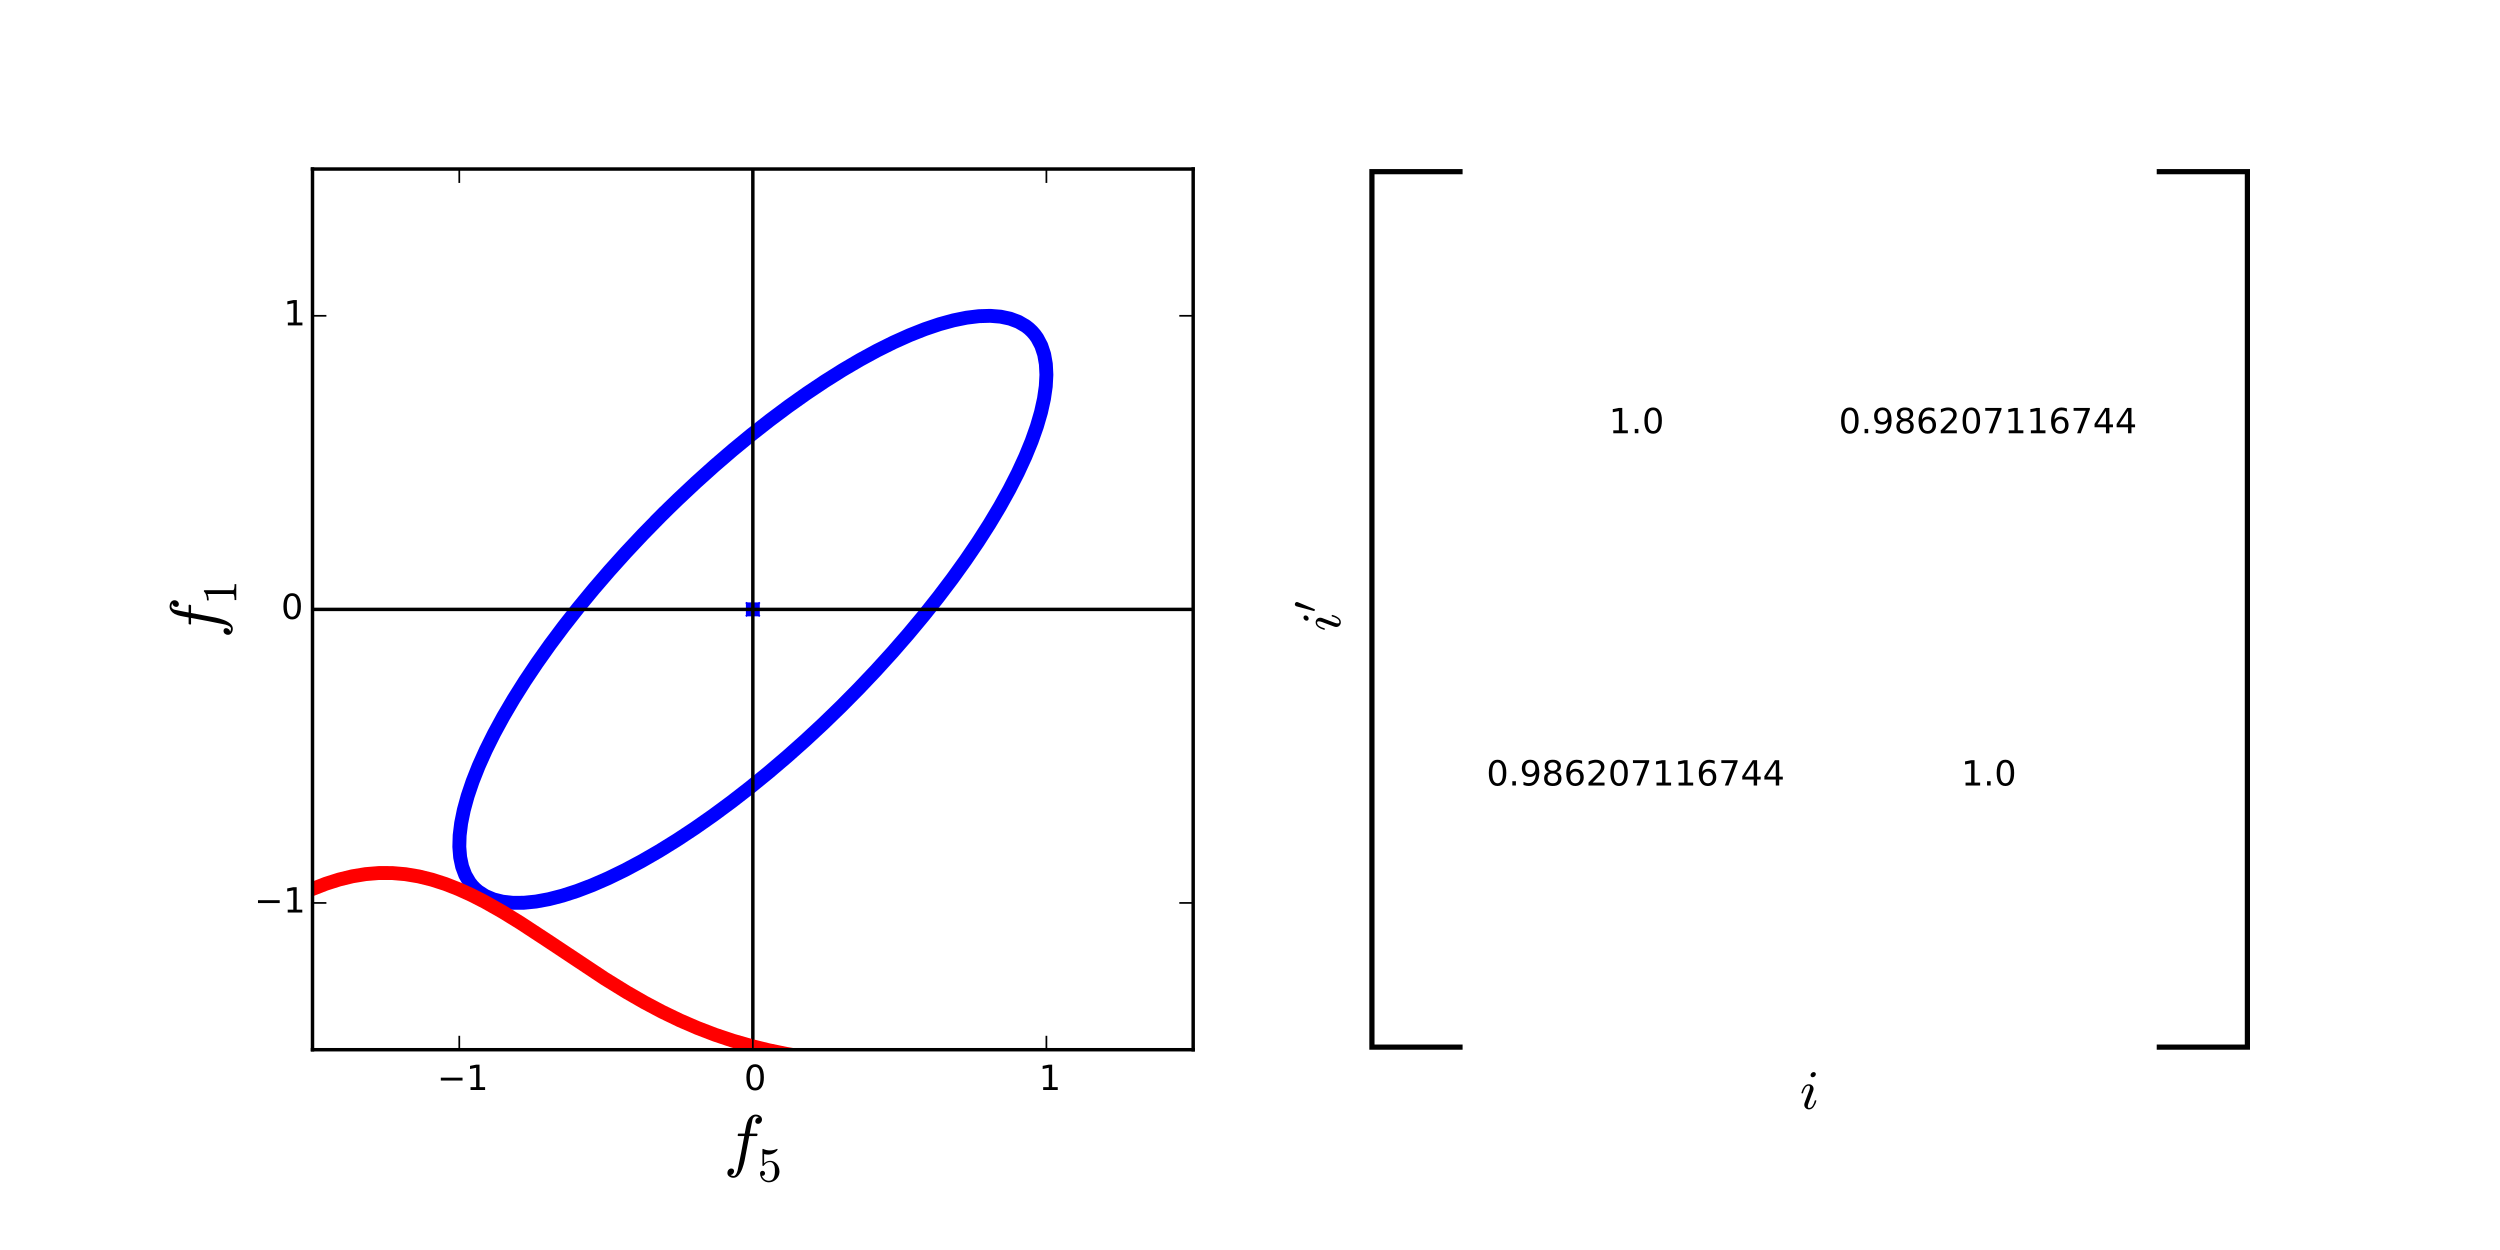
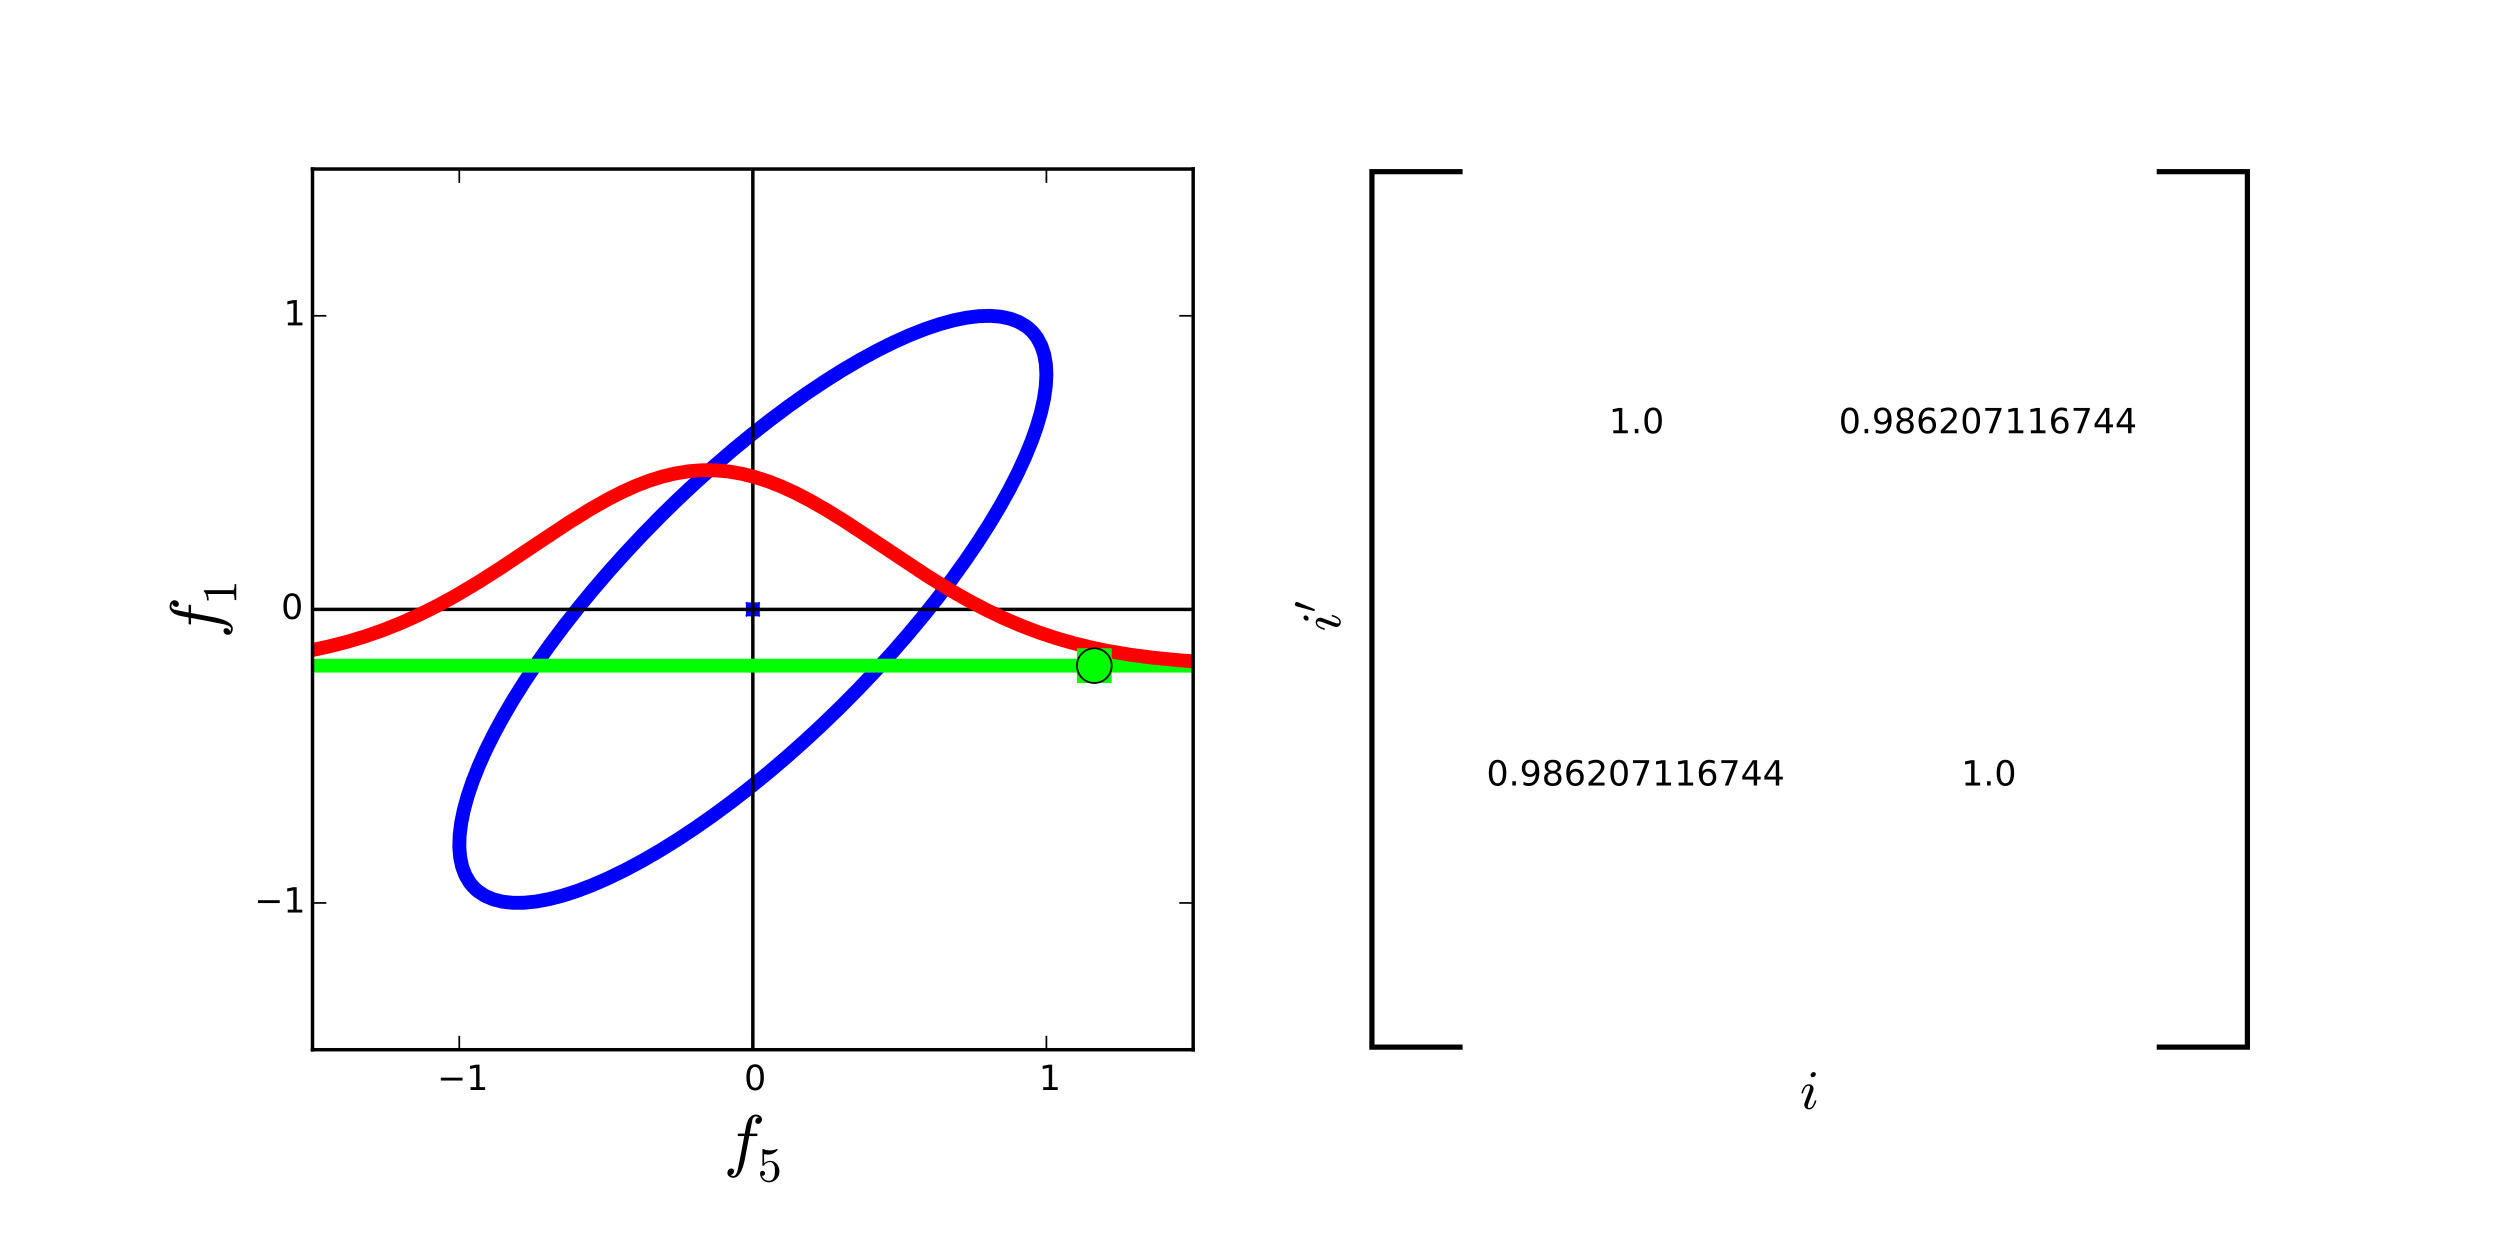
<svg xmlns="http://www.w3.org/2000/svg" xmlns:xlink="http://www.w3.org/1999/xlink" height="360pt" version="1.1" viewBox="0 0 720 360" width="720pt">
  <defs>
    <style type="text/css">
*{stroke-linecap:butt;stroke-linejoin:round;}
  </style>
  </defs>
  <g id="figure_1">
    <g id="patch_1">
      <path d=" M0 360 L720 360 L720 0 L0 0 z " style="fill:#ffffff;" />
    </g>
    <g id="axes_1">
      <g id="patch_2">
        <path d=" M90 302.318 L343.636 302.318 L343.636 48.682 L90 48.682 z " style="fill:#ffffff;" />
      </g>
      <g id="line2d_1">
        <path clip-path="url(#p327466bd2e)" d=" M190.132 148.814 L192.678 146.294 L195.248 143.804 L200.449 138.921 L205.716 134.184 L211.028 129.612 L216.362 125.222 L221.698 121.033 L227.015 117.061 L232.291 113.322 L237.505 109.831 L242.637 106.601 L247.666 103.646 L252.572 100.978 L257.335 98.607 L261.937 96.542 L266.359 94.792 L270.584 93.364 L274.594 92.263 L278.374 91.494 L281.909 91.06 L285.184 90.962 L288.187 91.201 L290.905 91.777 L293.327 92.686 L295.445 93.925 L296.387 94.667 L297.25 95.49 L298.032 96.392 L298.733 97.373 L299.891 99.568 L300.717 102.066 L301.208 104.856 L301.363 107.928 L301.182 111.269 L300.663 114.866 L299.811 118.705 L298.628 122.771 L297.119 127.046 L295.289 131.515 L293.147 136.159 L290.7 140.96 L287.959 145.899 L284.935 150.955 L281.639 156.11 L278.084 161.342 L274.285 166.63 L270.258 171.953 L266.017 177.291 L261.58 182.621 L256.964 187.924 L252.189 193.176 L247.273 198.358 L242.235 203.449 L237.096 208.429 L231.876 213.277 L226.596 217.975 L221.277 222.504 L215.94 226.845 L210.607 230.981 L205.298 234.896 L200.036 238.575 L194.84 242.002 L189.732 245.164 L184.732 248.048 L179.86 250.643 L175.135 252.938 L170.576 254.925 L166.202 256.595 L162.029 257.942 L158.075 258.961 L154.355 259.646 L150.884 259.996 L147.676 260.01 L144.743 259.686 L142.098 259.027 L139.75 258.035 L137.71 256.714 L136.808 255.931 L135.986 255.069 L135.244 254.127 L134.004 252.009 L133.095 249.587 L132.52 246.868 L132.28 243.866 L132.378 240.591 L132.812 237.056 L133.581 233.276 L134.682 229.266 L136.11 225.041 L137.86 220.619 L139.925 216.017 L142.296 211.254 L144.965 206.348 L147.919 201.319 L151.149 196.187 L154.64 190.972 L158.379 185.696 L162.351 180.38 L166.54 175.044 L170.93 169.709 L175.502 164.398 L180.24 159.131 L185.123 153.929 L190.132 148.814 L190.132 148.814" style="fill:none;stroke:#0000ff;stroke-linecap:square;stroke-width:4;" />
      </g>
      <g id="line2d_2">
        <path clip-path="url(#p327466bd2e)" d=" M216.818 175.5" style="fill:none;stroke:#0000ff;stroke-linecap:square;stroke-width:4;" />
        <defs>
          <path d=" M-2 2 L2 -2 M-2 -2 L2 2" id="mf17e2e6b86" style="stroke:#0000ff;stroke-width:0.5;" />
        </defs>
        <g clip-path="url(#p327466bd2e)">
          <use style="fill:#0000ff;stroke:#0000ff;stroke-width:0.5;" x="216.818" xlink:href="#mf17e2e6b86" y="175.5" />
        </g>
      </g>
      <g id="line2d_3">
        <path clip-path="url(#p327466bd2e)" d=" M90 175.5 L343.636 175.5" style="fill:none;stroke:#000000;stroke-linecap:square;" />
      </g>
      <g id="line2d_4">
        <path clip-path="url(#p327466bd2e)" d=" M216.818 302.318 L216.818 48.682" style="fill:none;stroke:#000000;stroke-linecap:square;" />
      </g>
      <g id="line2d_5">
-         <path clip-path="url(#p327466bd2e)" d=" M90 307.703 L343.636 307.703" style="fill:none;stroke:#00ff00;stroke-linecap:square;stroke-width:4;" />
+         <path clip-path="url(#p327466bd2e)" d=" M90 191.709 L343.636 191.709" style="fill:none;stroke:#00ff00;stroke-linecap:square;stroke-width:4;" />
      </g>
      <g id="line2d_6">
-         <path clip-path="url(#p327466bd2e)" d=" M90 256.017 L93.824 254.528 L97.647 253.308 L101.471 252.376 L105.295 251.747 L109.118 251.433 L112.942 251.439 L116.766 251.765 L120.589 252.405 L124.413 253.349 L128.237 254.58 L132.06 256.078 L135.884 257.819 L139.708 259.776 L144.806 262.667 L149.904 265.81 L157.551 270.826 L174.121 281.833 L180.493 285.765 L185.592 288.694 L190.69 291.397 L195.788 293.858 L200.886 296.065 L205.984 298.019 L211.083 299.727 L216.181 301.199 L221.279 302.453 L226.377 303.508 L232.75 304.579 L239.123 305.413 L246.77 306.158 L254.418 306.684 L264.614 307.139 L277.36 307.448 L295.203 307.628 L329.616 307.698 L343.636 307.702 L343.636 307.702" style="fill:none;stroke:#ff0000;stroke-linecap:square;stroke-width:4;" />
+         <path clip-path="url(#p327466bd2e)" d=" M90 187.207 L95.098 186.093 L100.196 184.773 L105.295 183.229 L110.393 181.446 L115.491 179.414 L120.589 177.128 L125.688 174.59 L130.786 171.815 L137.159 168.043 L143.531 163.999 L153.728 157.198 L163.924 150.435 L170.297 146.491 L175.395 143.618 L179.219 141.677 L183.042 139.955 L186.866 138.477 L190.69 137.268 L194.513 136.348 L198.337 135.733 L202.161 135.433 L205.984 135.452 L209.808 135.792 L213.632 136.445 L217.455 137.401 L221.279 138.643 L225.103 140.153 L228.926 141.903 L232.75 143.868 L237.848 146.768 L242.947 149.918 L250.594 154.939 L267.163 165.942 L273.536 169.867 L278.634 172.789 L283.732 175.485 L288.831 177.937 L293.929 180.137 L299.027 182.083 L304.125 183.782 L309.223 185.248 L314.322 186.495 L319.42 187.545 L325.793 188.609 L332.165 189.437 L339.813 190.177 L343.636 190.462 L343.636 190.462" style="fill:none;stroke:#ff0000;stroke-linecap:square;stroke-width:4;" />
      </g>
      <g id="line2d_7">
-         <path clip-path="url(#p327466bd2e)" d=" M58.358 307.703" style="fill:none;stroke:#00ff00;stroke-linecap:square;stroke-width:10;" />
+         <path clip-path="url(#p327466bd2e)" d=" M315.164 191.709" style="fill:none;stroke:#00ff00;stroke-linecap:square;stroke-width:10;" />
        <defs>
          <path d=" M0 5 C1.326 5 2.598 4.473 3.536 3.536 C4.473 2.598 5 1.326 5 0 C5 -1.326 4.473 -2.598 3.536 -3.536 C2.598 -4.473 1.326 -5 0 -5 C-1.326 -5 -2.598 -4.473 -3.536 -3.536 C-4.473 -2.598 -5 -1.326 -5 0 C-5 1.326 -4.473 2.598 -3.536 3.536 C-2.598 4.473 -1.326 5 0 5 z " id="m7813ac0a1d" style="stroke:#000000;stroke-width:0.5;" />
        </defs>
        <g clip-path="url(#p327466bd2e)">
-           <use style="fill:#00ff00;stroke:#000000;stroke-width:0.5;" x="58.358" xlink:href="#m7813ac0a1d" y="307.703" />
+           <use style="fill:#00ff00;stroke:#000000;stroke-width:0.5;" x="315.164" xlink:href="#m7813ac0a1d" y="191.709" />
        </g>
      </g>
      <g id="patch_3">
        <path d=" M90 302.318 L90 48.682" style="fill:none;stroke:#000000;stroke-linecap:square;stroke-linejoin:miter;" />
      </g>
      <g id="patch_4">
+         <path d=" M343.636 302.318 L343.636 48.682" style="fill:none;stroke:#000000;stroke-linecap:square;stroke-linejoin:miter;" />
+       </g>
+       <g id="patch_5">
        <path d=" M90 48.682 L343.636 48.682" style="fill:none;stroke:#000000;stroke-linecap:square;stroke-linejoin:miter;" />
-       </g>
-       <g id="patch_5">
-         <path d=" M343.636 302.318 L343.636 48.682" style="fill:none;stroke:#000000;stroke-linecap:square;stroke-linejoin:miter;" />
      </g>
      <g id="patch_6">
        <path d=" M90 302.318 L343.636 302.318" style="fill:none;stroke:#000000;stroke-linecap:square;stroke-linejoin:miter;" />
      </g>
      <g id="matplotlib.axis_1">
        <g id="xtick_1">
          <g id="line2d_8">
            <defs>
              <path d=" M0 0 L0 -4" id="mc7db9fdffb" style="stroke:#000000;stroke-width:0.5;" />
            </defs>
            <g>
              <use style="stroke:#000000;stroke-width:0.5;" x="132.273" xlink:href="#mc7db9fdffb" y="302.318" />
            </g>
          </g>
          <g id="line2d_9">
            <defs>
              <path d=" M0 0 L0 4" id="m5a7d422ac3" style="stroke:#000000;stroke-width:0.5;" />
            </defs>
            <g>
              <use style="stroke:#000000;stroke-width:0.5;" x="132.273" xlink:href="#m5a7d422ac3" y="48.682" />
            </g>
          </g>
          <g id="text_1">
            <defs>
+               <path d=" M12.406 8.297 L28.516 8.297 L28.516 63.922 L10.984 60.406 L10.984 69.391 L28.422 72.906 L38.281 72.906 L38.281 8.297 L54.391 8.297 L54.391 0 L12.406 0 z " id="BitstreamVeraSans-Roman-31" />
              <path d=" M10.594 35.5 L73.188 35.5 L73.188 27.203 L10.594 27.203 z " id="BitstreamVeraSans-Roman-2212" />
-               <path d=" M12.406 8.297 L28.516 8.297 L28.516 63.922 L10.984 60.406 L10.984 69.391 L28.422 72.906 L38.281 72.906 L38.281 8.297 L54.391 8.297 L54.391 0 L12.406 0 z " id="BitstreamVeraSans-Roman-31" />
            </defs>
            <g transform="translate(125.893 313.9166)scale(0.1 -0.1)">
              <use xlink:href="#BitstreamVeraSans-Roman-2212" />
              <use x="83.789" xlink:href="#BitstreamVeraSans-Roman-31" />
            </g>
          </g>
        </g>
        <g id="xtick_2">
          <g id="line2d_10">
            <g>
              <use style="stroke:#000000;stroke-width:0.5;" x="216.818" xlink:href="#mc7db9fdffb" y="302.318" />
            </g>
          </g>
          <g id="line2d_11">
            <g>
              <use style="stroke:#000000;stroke-width:0.5;" x="216.818" xlink:href="#m5a7d422ac3" y="48.682" />
            </g>
          </g>
          <g id="text_2">
            <defs>
              <path d=" M31.781 66.406 Q24.172 66.406 20.328 58.906 Q16.5 51.422 16.5 36.375 Q16.5 21.391 20.328 13.891 Q24.172 6.391 31.781 6.391 Q39.453 6.391 43.281 13.891 Q47.125 21.391 47.125 36.375 Q47.125 51.422 43.281 58.906 Q39.453 66.406 31.781 66.406 M31.781 74.219 Q44.047 74.219 50.516 64.516 Q56.984 54.828 56.984 36.375 Q56.984 17.969 50.516 8.266 Q44.047 -1.422 31.781 -1.422 Q19.531 -1.422 13.062 8.266 Q6.594 17.969 6.594 36.375 Q6.594 54.828 13.062 64.516 Q19.531 74.219 31.781 74.219" id="BitstreamVeraSans-Roman-30" />
            </defs>
            <g transform="translate(214.2987 313.9166)scale(0.1 -0.1)">
              <use xlink:href="#BitstreamVeraSans-Roman-30" />
            </g>
          </g>
        </g>
        <g id="xtick_3">
          <g id="line2d_12">
            <g>
              <use style="stroke:#000000;stroke-width:0.5;" x="301.364" xlink:href="#mc7db9fdffb" y="302.318" />
            </g>
          </g>
          <g id="line2d_13">
            <g>
              <use style="stroke:#000000;stroke-width:0.5;" x="301.364" xlink:href="#m5a7d422ac3" y="48.682" />
            </g>
          </g>
          <g id="text_3">
            <g transform="translate(299.1933 313.9166)scale(0.1 -0.1)">
              <use xlink:href="#BitstreamVeraSans-Roman-31" />
            </g>
          </g>
        </g>
        <g id="text_4">
          <defs>
            <path d=" M8.688 11.375 Q9.719 8.453 11.844 6.047 Q13.969 3.656 16.875 2.312 Q19.781 0.984 22.906 0.984 Q30.125 0.984 32.859 6.594 Q35.594 12.203 35.594 20.219 Q35.594 23.688 35.469 26.047 Q35.359 28.422 34.812 30.609 Q33.891 34.125 31.562 36.766 Q29.25 39.406 25.875 39.406 Q22.516 39.406 20.094 38.375 Q17.672 37.359 16.156 35.984 Q14.656 34.625 13.484 33.109 Q12.312 31.594 12.016 31.5 L10.891 31.5 Q10.641 31.5 10.266 31.812 Q9.906 32.125 9.906 32.422 L9.906 65.828 Q9.906 66.062 10.219 66.328 Q10.547 66.609 10.891 66.609 L11.188 66.609 Q17.922 63.375 25.484 63.375 Q32.906 63.375 39.797 66.609 L40.094 66.609 Q40.438 66.609 40.719 66.359 Q41.016 66.109 41.016 65.828 L41.016 64.891 Q41.016 64.406 40.828 64.406 Q37.406 59.859 32.25 57.312 Q27.094 54.781 21.578 54.781 Q17.578 54.781 13.375 55.906 L13.375 37.016 Q16.703 39.703 19.312 40.844 Q21.922 42 25.984 42 Q31.5 42 35.859 38.812 Q40.234 35.641 42.578 30.531 Q44.922 25.438 44.922 20.125 Q44.922 14.109 41.969 8.984 Q39.016 3.859 33.938 0.828 Q28.859 -2.203 22.906 -2.203 Q17.969 -2.203 13.844 0.328 Q9.719 2.875 7.344 7.172 Q4.984 11.469 4.984 16.312 Q4.984 18.562 6.438 19.969 Q7.906 21.391 10.109 21.391 Q12.312 21.391 13.797 19.938 Q15.281 18.5 15.281 16.312 Q15.281 14.156 13.797 12.672 Q12.312 11.188 10.109 11.188 Q9.766 11.188 9.328 11.25 Q8.891 11.328 8.688 11.375" id="Cmr10-35" />
            <path d=" M9.719 -16.5 Q11.578 -17.922 14.203 -17.922 Q17.781 -17.922 20.016 -10.016 Q20.953 -6.203 25.094 15.094 L29.688 39.594 L21.094 39.594 Q20.125 39.594 20.125 40.922 Q20.516 43.109 21.391 43.109 L30.328 43.109 L31.5 49.609 Q32.078 52.641 32.562 54.812 Q33.062 56.984 33.625 58.828 Q34.188 60.688 35.297 62.984 Q37.016 66.266 39.922 68.391 Q42.828 70.516 46.188 70.516 Q48.391 70.516 50.469 69.703 Q52.547 68.891 53.859 67.281 Q55.172 65.672 55.172 63.484 Q55.172 60.938 53.484 59.047 Q51.812 57.172 49.422 57.172 Q47.797 57.172 46.656 58.172 Q45.516 59.188 45.516 60.797 Q45.516 62.984 47 64.625 Q48.484 66.266 50.688 66.5 Q48.828 67.922 46.094 67.922 Q44.578 67.922 43.234 66.5 Q41.891 65.094 41.5 63.484 Q40.875 60.938 38.719 49.703 L37.5 43.109 L47.797 43.109 Q48.781 43.109 48.781 41.797 Q48.734 41.547 48.578 40.938 Q48.438 40.328 48.172 39.953 Q47.906 39.594 47.516 39.594 L36.812 39.594 L32.172 15.188 Q31.297 9.859 30.141 4.359 Q29 -1.125 26.922 -6.906 Q24.859 -12.703 21.625 -16.609 Q18.406 -20.516 14.016 -20.516 Q10.641 -20.516 7.984 -18.578 Q5.328 -16.656 5.328 -13.484 Q5.328 -10.938 6.953 -9.047 Q8.594 -7.172 11.078 -7.172 Q12.75 -7.172 13.859 -8.172 Q14.984 -9.188 14.984 -10.797 Q14.984 -12.938 13.391 -14.719 Q11.812 -16.5 9.719 -16.5" id="Cmmi10-66" />
          </defs>
          <g transform="translate(208.4182 335.1963)scale(0.2 -0.2)">
            <use transform="translate(0.0 0.484375)" xlink:href="#Cmmi10-66" />
            <use transform="translate(48.87695 -25.025)scale(0.7)" xlink:href="#Cmr10-35" />
          </g>
        </g>
      </g>
      <g id="matplotlib.axis_2">
        <g id="ytick_1">
          <g id="line2d_14">
            <defs>
              <path d=" M0 0 L4 0" id="md7965d1ba0" style="stroke:#000000;stroke-width:0.5;" />
            </defs>
            <g>
              <use style="stroke:#000000;stroke-width:0.5;" x="90.0" xlink:href="#md7965d1ba0" y="260.045" />
            </g>
          </g>
          <g id="line2d_15">
            <defs>
              <path d=" M0 0 L-4 0" id="md9a1c1a7cd" style="stroke:#000000;stroke-width:0.5;" />
            </defs>
            <g>
              <use style="stroke:#000000;stroke-width:0.5;" x="343.636" xlink:href="#md9a1c1a7cd" y="260.045" />
            </g>
          </g>
          <g id="text_5">
            <g transform="translate(73.24062 262.8048)scale(0.1 -0.1)">
              <use xlink:href="#BitstreamVeraSans-Roman-2212" />
              <use x="83.789" xlink:href="#BitstreamVeraSans-Roman-31" />
            </g>
          </g>
        </g>
        <g id="ytick_2">
          <g id="line2d_16">
            <g>
              <use style="stroke:#000000;stroke-width:0.5;" x="90.0" xlink:href="#md7965d1ba0" y="175.5" />
            </g>
          </g>
          <g id="line2d_17">
            <g>
              <use style="stroke:#000000;stroke-width:0.5;" x="343.636" xlink:href="#md9a1c1a7cd" y="175.5" />
            </g>
          </g>
          <g id="text_6">
            <g transform="translate(80.96094 178.2594)scale(0.1 -0.1)">
              <use xlink:href="#BitstreamVeraSans-Roman-30" />
            </g>
          </g>
        </g>
        <g id="ytick_3">
          <g id="line2d_18">
            <g>
              <use style="stroke:#000000;stroke-width:0.5;" x="90.0" xlink:href="#md7965d1ba0" y="90.955" />
            </g>
          </g>
          <g id="line2d_19">
            <g>
              <use style="stroke:#000000;stroke-width:0.5;" x="343.636" xlink:href="#md9a1c1a7cd" y="90.955" />
            </g>
          </g>
          <g id="text_7">
            <g transform="translate(81.65937 93.71392)scale(0.1 -0.1)">
              <use xlink:href="#BitstreamVeraSans-Roman-31" />
            </g>
          </g>
        </g>
        <g id="text_8">
          <defs>
            <path d=" M9.281 0 L9.281 3.516 Q21.781 3.516 21.781 6.688 L21.781 59.188 Q16.609 56.688 8.688 56.688 L8.688 60.203 Q20.953 60.203 27.203 66.609 L28.609 66.609 Q28.953 66.609 29.266 66.328 Q29.594 66.062 29.594 65.719 L29.594 6.688 Q29.594 3.516 42.094 3.516 L42.094 0 z " id="Cmr10-31" />
          </defs>
          <g transform="translate(63.04062 183.9)rotate(-90.0)scale(0.2 -0.2)">
            <use transform="translate(0.0 0.484375)" xlink:href="#Cmmi10-66" />
            <use transform="translate(48.87695 -25.025)scale(0.7)" xlink:href="#Cmr10-31" />
          </g>
        </g>
      </g>
    </g>
    <g id="axes_2">
      <g id="line2d_20">
        <path clip-path="url(#pf6dab5210c)" d=" M419.727 48.682 L394.364 48.682 L394.364 302.318 L419.727 302.318" style="fill:none;stroke:#000000;stroke-linecap:square;stroke-width:3;" />
      </g>
      <g id="line2d_21">
        <path clip-path="url(#pf6dab5210c)" d=" M622.636 48.682 L648 48.682 L648 302.318 L622.636 302.318" style="fill:none;stroke:#000000;stroke-linecap:square;stroke-width:3;" />
      </g>
      <g id="matplotlib.axis_3">
        <g id="text_9">
          <defs>
            <path d=" M7.812 7.172 Q7.812 9.031 8.594 11.078 L16.703 32.625 Q18.016 36.281 18.016 38.625 Q18.016 41.609 15.828 41.609 Q11.859 41.609 9.297 37.531 Q6.734 33.453 5.516 28.422 Q5.328 27.781 4.688 27.781 L3.516 27.781 Q2.688 27.781 2.688 28.719 L2.688 29 Q4.297 34.969 7.609 39.578 Q10.938 44.188 16.016 44.188 Q19.578 44.188 22.047 41.844 Q24.516 39.5 24.516 35.891 Q24.516 34.031 23.688 31.984 L15.578 10.5 Q14.203 7.172 14.203 4.5 Q14.203 1.516 16.5 1.516 Q20.406 1.516 23.016 5.688 Q25.641 9.859 26.703 14.703 Q26.906 15.281 27.484 15.281 L28.719 15.281 Q29.109 15.281 29.344 15.016 Q29.594 14.75 29.594 14.406 Q29.594 14.312 29.5 14.109 Q28.125 8.453 24.734 3.656 Q21.344 -1.125 16.312 -1.125 Q12.797 -1.125 10.297 1.297 Q7.812 3.719 7.812 7.172 M19.094 60.594 Q19.094 62.703 20.844 64.406 Q22.609 66.109 24.703 66.109 Q26.422 66.109 27.516 65.062 Q28.609 64.016 28.609 62.406 Q28.609 60.156 26.828 58.469 Q25.047 56.781 22.906 56.781 Q21.297 56.781 20.188 57.875 Q19.094 58.984 19.094 60.594" id="Cmmi10-69" />
          </defs>
          <g transform="translate(518.3818 319.4757)scale(0.16 -0.16)">
            <use transform="translate(0.0 0.890625)" xlink:href="#Cmmi10-69" />
          </g>
        </g>
      </g>
      <g id="matplotlib.axis_4">
        <g id="text_10">
          <defs>
            <path d=" M3.516 5.422 Q2.875 5.609 2.875 6.391 L15.094 51.812 Q15.672 53.656 17.078 54.781 Q18.5 55.906 20.312 55.906 Q22.656 55.906 24.438 54.359 Q26.219 52.828 26.219 50.484 Q26.219 49.469 25.688 48.188 L7.625 4.984 Q7.281 4.297 6.688 4.297 Q6.156 4.297 5 4.781 Q3.859 5.281 3.516 5.422" id="Cmsy10-30" />
          </defs>
          <g transform="translate(386.0361 181.82)rotate(-90.0)scale(0.16 -0.16)">
            <use transform="translate(0.0 0.35)" xlink:href="#Cmmi10-69" />
            <use transform="translate(34.42383 42.86562)scale(0.7)" xlink:href="#Cmsy10-30" />
          </g>
        </g>
      </g>
      <g id="text_11">
        <defs>
          <path d=" M10.688 12.406 L21 12.406 L21 0 L10.688 0 z " id="BitstreamVeraSans-Roman-2e" />
        </defs>
        <g transform="translate(463.3842 124.7727)scale(0.1 -0.1)">
          <use xlink:href="#BitstreamVeraSans-Roman-31" />
          <use x="63.623" xlink:href="#BitstreamVeraSans-Roman-2e" />
          <use x="95.41" xlink:href="#BitstreamVeraSans-Roman-30" />
        </g>
      </g>
      <g id="text_12">
        <defs>
-           <path d=" M19.188 8.297 L53.609 8.297 L53.609 0 L7.328 0 L7.328 8.297 Q12.938 14.109 22.625 23.891 Q32.328 33.688 34.812 36.531 Q39.547 41.844 41.422 45.531 Q43.312 49.219 43.312 52.781 Q43.312 58.594 39.234 62.25 Q35.156 65.922 28.609 65.922 Q23.969 65.922 18.812 64.312 Q13.672 62.703 7.812 59.422 L7.812 69.391 Q13.766 71.781 18.938 73 Q24.125 74.219 28.422 74.219 Q39.75 74.219 46.484 68.547 Q53.219 62.891 53.219 53.422 Q53.219 48.922 51.531 44.891 Q49.859 40.875 45.406 35.406 Q44.188 33.984 37.641 27.219 Q31.109 20.453 19.188 8.297" id="BitstreamVeraSans-Roman-32" />
          <path d=" M10.984 1.516 L10.984 10.5 Q14.703 8.734 18.5 7.812 Q22.312 6.891 25.984 6.891 Q35.75 6.891 40.891 13.453 Q46.047 20.016 46.781 33.406 Q43.953 29.203 39.594 26.953 Q35.25 24.703 29.984 24.703 Q19.047 24.703 12.672 31.312 Q6.297 37.938 6.297 49.422 Q6.297 60.641 12.938 67.422 Q19.578 74.219 30.609 74.219 Q43.266 74.219 49.922 64.516 Q56.594 54.828 56.594 36.375 Q56.594 19.141 48.406 8.859 Q40.234 -1.422 26.422 -1.422 Q22.703 -1.422 18.891 -0.688 Q15.094 0.047 10.984 1.516 M30.609 32.422 Q37.25 32.422 41.125 36.953 Q45.016 41.5 45.016 49.422 Q45.016 57.281 41.125 61.844 Q37.25 66.406 30.609 66.406 Q23.969 66.406 20.094 61.844 Q16.219 57.281 16.219 49.422 Q16.219 41.5 20.094 36.953 Q23.969 32.422 30.609 32.422" id="BitstreamVeraSans-Roman-39" />
          <path d=" M33.016 40.375 Q26.375 40.375 22.484 35.828 Q18.609 31.297 18.609 23.391 Q18.609 15.531 22.484 10.953 Q26.375 6.391 33.016 6.391 Q39.656 6.391 43.531 10.953 Q47.406 15.531 47.406 23.391 Q47.406 31.297 43.531 35.828 Q39.656 40.375 33.016 40.375 M52.594 71.297 L52.594 62.312 Q48.875 64.062 45.094 64.984 Q41.312 65.922 37.594 65.922 Q27.828 65.922 22.672 59.328 Q17.531 52.734 16.797 39.406 Q19.672 43.656 24.016 45.922 Q28.375 48.188 33.594 48.188 Q44.578 48.188 50.953 41.516 Q57.328 34.859 57.328 23.391 Q57.328 12.156 50.688 5.359 Q44.047 -1.422 33.016 -1.422 Q20.359 -1.422 13.672 8.266 Q6.984 17.969 6.984 36.375 Q6.984 53.656 15.188 63.938 Q23.391 74.219 37.203 74.219 Q40.922 74.219 44.703 73.484 Q48.484 72.75 52.594 71.297" id="BitstreamVeraSans-Roman-36" />
+           <path d=" M8.203 72.906 L55.078 72.906 L55.078 68.703 L28.609 0 L18.312 0 L43.219 64.594 L8.203 64.594 z " id="BitstreamVeraSans-Roman-37" />
+           <path d=" M19.188 8.297 L53.609 8.297 L53.609 0 L7.328 0 L7.328 8.297 Q12.938 14.109 22.625 23.891 Q32.328 33.688 34.812 36.531 Q39.547 41.844 41.422 45.531 Q43.312 49.219 43.312 52.781 Q43.312 58.594 39.234 62.25 Q35.156 65.922 28.609 65.922 Q23.969 65.922 18.812 64.312 Q13.672 62.703 7.812 59.422 L7.812 69.391 Q13.766 71.781 18.938 73 Q24.125 74.219 28.422 74.219 Q39.75 74.219 46.484 68.547 Q53.219 62.891 53.219 53.422 Q53.219 48.922 51.531 44.891 Q49.859 40.875 45.406 35.406 Q44.188 33.984 37.641 27.219 Q31.109 20.453 19.188 8.297" id="BitstreamVeraSans-Roman-32" />
+           <path d=" M31.781 34.625 Q24.75 34.625 20.719 30.859 Q16.703 27.094 16.703 20.516 Q16.703 13.922 20.719 10.156 Q24.75 6.391 31.781 6.391 Q38.812 6.391 42.859 10.172 Q46.922 13.969 46.922 20.516 Q46.922 27.094 42.891 30.859 Q38.875 34.625 31.781 34.625 M21.922 38.812 Q15.578 40.375 12.031 44.719 Q8.5 49.078 8.5 55.328 Q8.5 64.062 14.719 69.141 Q20.953 74.219 31.781 74.219 Q42.672 74.219 48.875 69.141 Q55.078 64.062 55.078 55.328 Q55.078 49.078 51.531 44.719 Q48 40.375 41.703 38.812 Q48.828 37.156 52.797 32.312 Q56.781 27.484 56.781 20.516 Q56.781 9.906 50.312 4.234 Q43.844 -1.422 31.781 -1.422 Q19.734 -1.422 13.25 4.234 Q6.781 9.906 6.781 20.516 Q6.781 27.484 10.781 32.312 Q14.797 37.156 21.922 38.812 M18.312 54.391 Q18.312 48.734 21.844 45.562 Q25.391 42.391 31.781 42.391 Q38.141 42.391 41.719 45.562 Q45.312 48.734 45.312 54.391 Q45.312 60.062 41.719 63.234 Q38.141 66.406 31.781 66.406 Q25.391 66.406 21.844 63.234 Q18.312 60.062 18.312 54.391" id="BitstreamVeraSans-Roman-38" />
          <path d=" M37.797 64.312 L12.891 25.391 L37.797 25.391 z  M35.203 72.906 L47.609 72.906 L47.609 25.391 L58.016 25.391 L58.016 17.188 L47.609 17.188 L47.609 0 L37.797 0 L37.797 17.188 L4.891 17.188 L4.891 26.703 z " id="BitstreamVeraSans-Roman-34" />
-           <path d=" M8.203 72.906 L55.078 72.906 L55.078 68.703 L28.609 0 L18.312 0 L43.219 64.594 L8.203 64.594 z " id="BitstreamVeraSans-Roman-37" />
-           <path d=" M31.781 34.625 Q24.75 34.625 20.719 30.859 Q16.703 27.094 16.703 20.516 Q16.703 13.922 20.719 10.156 Q24.75 6.391 31.781 6.391 Q38.812 6.391 42.859 10.172 Q46.922 13.969 46.922 20.516 Q46.922 27.094 42.891 30.859 Q38.875 34.625 31.781 34.625 M21.922 38.812 Q15.578 40.375 12.031 44.719 Q8.5 49.078 8.5 55.328 Q8.5 64.062 14.719 69.141 Q20.953 74.219 31.781 74.219 Q42.672 74.219 48.875 69.141 Q55.078 64.062 55.078 55.328 Q55.078 49.078 51.531 44.719 Q48 40.375 41.703 38.812 Q48.828 37.156 52.797 32.312 Q56.781 27.484 56.781 20.516 Q56.781 9.906 50.312 4.234 Q43.844 -1.422 31.781 -1.422 Q19.734 -1.422 13.25 4.234 Q6.781 9.906 6.781 20.516 Q6.781 27.484 10.781 32.312 Q14.797 37.156 21.922 38.812 M18.312 54.391 Q18.312 48.734 21.844 45.562 Q25.391 42.391 31.781 42.391 Q38.141 42.391 41.719 45.562 Q45.312 48.734 45.312 54.391 Q45.312 60.062 41.719 63.234 Q38.141 66.406 31.781 66.406 Q25.391 66.406 21.844 63.234 Q18.312 60.062 18.312 54.391" id="BitstreamVeraSans-Roman-38" />
        </defs>
        <g transform="translate(529.5739 124.7727)scale(0.1 -0.1)">
          <use xlink:href="#BitstreamVeraSans-Roman-30" />
          <use x="63.623" xlink:href="#BitstreamVeraSans-Roman-2e" />
          <use x="95.41" xlink:href="#BitstreamVeraSans-Roman-39" />
          <use x="159.033" xlink:href="#BitstreamVeraSans-Roman-38" />
          <use x="222.656" xlink:href="#BitstreamVeraSans-Roman-36" />
          <use x="286.279" xlink:href="#BitstreamVeraSans-Roman-32" />
          <use x="349.902" xlink:href="#BitstreamVeraSans-Roman-30" />
          <use x="413.525" xlink:href="#BitstreamVeraSans-Roman-37" />
          <use x="477.148" xlink:href="#BitstreamVeraSans-Roman-31" />
          <use x="540.771" xlink:href="#BitstreamVeraSans-Roman-31" />
          <use x="604.395" xlink:href="#BitstreamVeraSans-Roman-36" />
          <use x="668.018" xlink:href="#BitstreamVeraSans-Roman-37" />
          <use x="731.641" xlink:href="#BitstreamVeraSans-Roman-34" />
          <use x="795.264" xlink:href="#BitstreamVeraSans-Roman-34" />
        </g>
      </g>
      <g id="text_13">
        <g transform="translate(428.1194 226.2273)scale(0.1 -0.1)">
          <use xlink:href="#BitstreamVeraSans-Roman-30" />
          <use x="63.623" xlink:href="#BitstreamVeraSans-Roman-2e" />
          <use x="95.41" xlink:href="#BitstreamVeraSans-Roman-39" />
          <use x="159.033" xlink:href="#BitstreamVeraSans-Roman-38" />
          <use x="222.656" xlink:href="#BitstreamVeraSans-Roman-36" />
          <use x="286.279" xlink:href="#BitstreamVeraSans-Roman-32" />
          <use x="349.902" xlink:href="#BitstreamVeraSans-Roman-30" />
          <use x="413.525" xlink:href="#BitstreamVeraSans-Roman-37" />
          <use x="477.148" xlink:href="#BitstreamVeraSans-Roman-31" />
          <use x="540.771" xlink:href="#BitstreamVeraSans-Roman-31" />
          <use x="604.395" xlink:href="#BitstreamVeraSans-Roman-36" />
          <use x="668.018" xlink:href="#BitstreamVeraSans-Roman-37" />
          <use x="731.641" xlink:href="#BitstreamVeraSans-Roman-34" />
          <use x="795.264" xlink:href="#BitstreamVeraSans-Roman-34" />
        </g>
      </g>
      <g id="text_14">
        <g transform="translate(564.8388 226.2273)scale(0.1 -0.1)">
          <use xlink:href="#BitstreamVeraSans-Roman-31" />
          <use x="63.623" xlink:href="#BitstreamVeraSans-Roman-2e" />
          <use x="95.41" xlink:href="#BitstreamVeraSans-Roman-30" />
        </g>
      </g>
    </g>
  </g>
  <defs>
    <clipPath id="p327466bd2e">
      <rect height="253.636" width="253.636" x="90.0" y="48.682" />
    </clipPath>
    <clipPath id="pf6dab5210c">
      <rect height="253.636" width="253.636" x="394.364" y="48.682" />
    </clipPath>
  </defs>
</svg>
